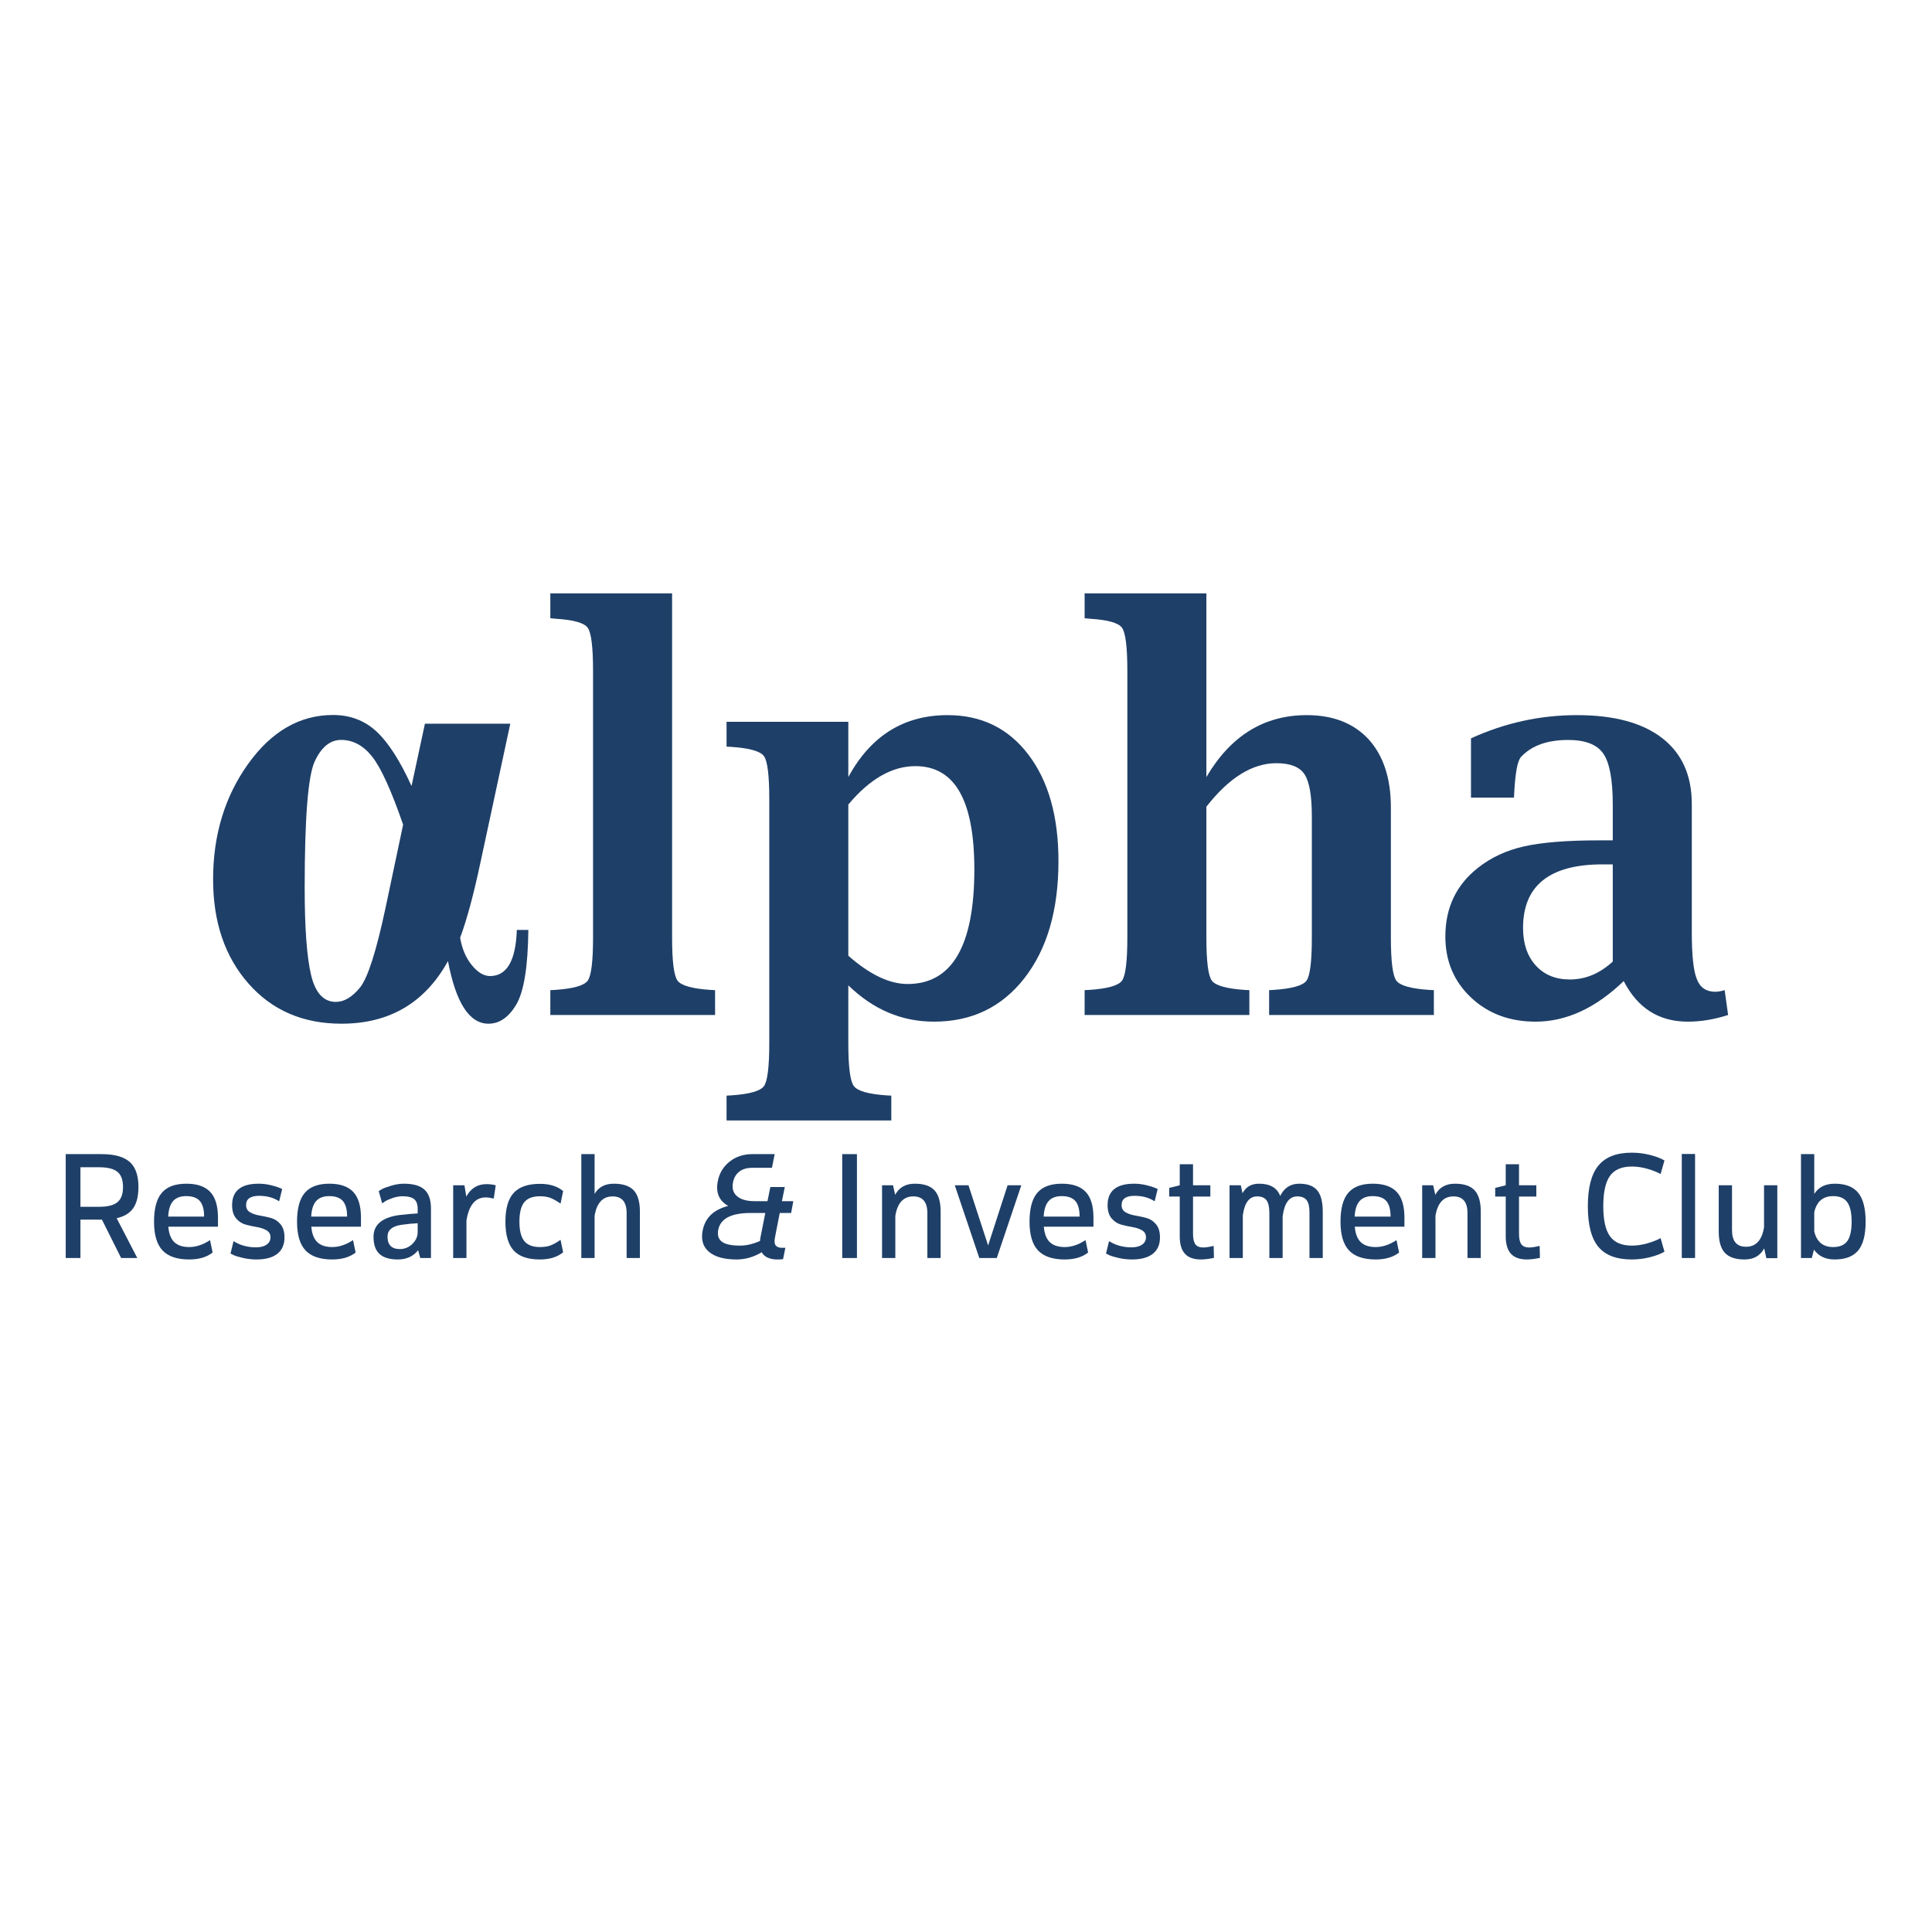
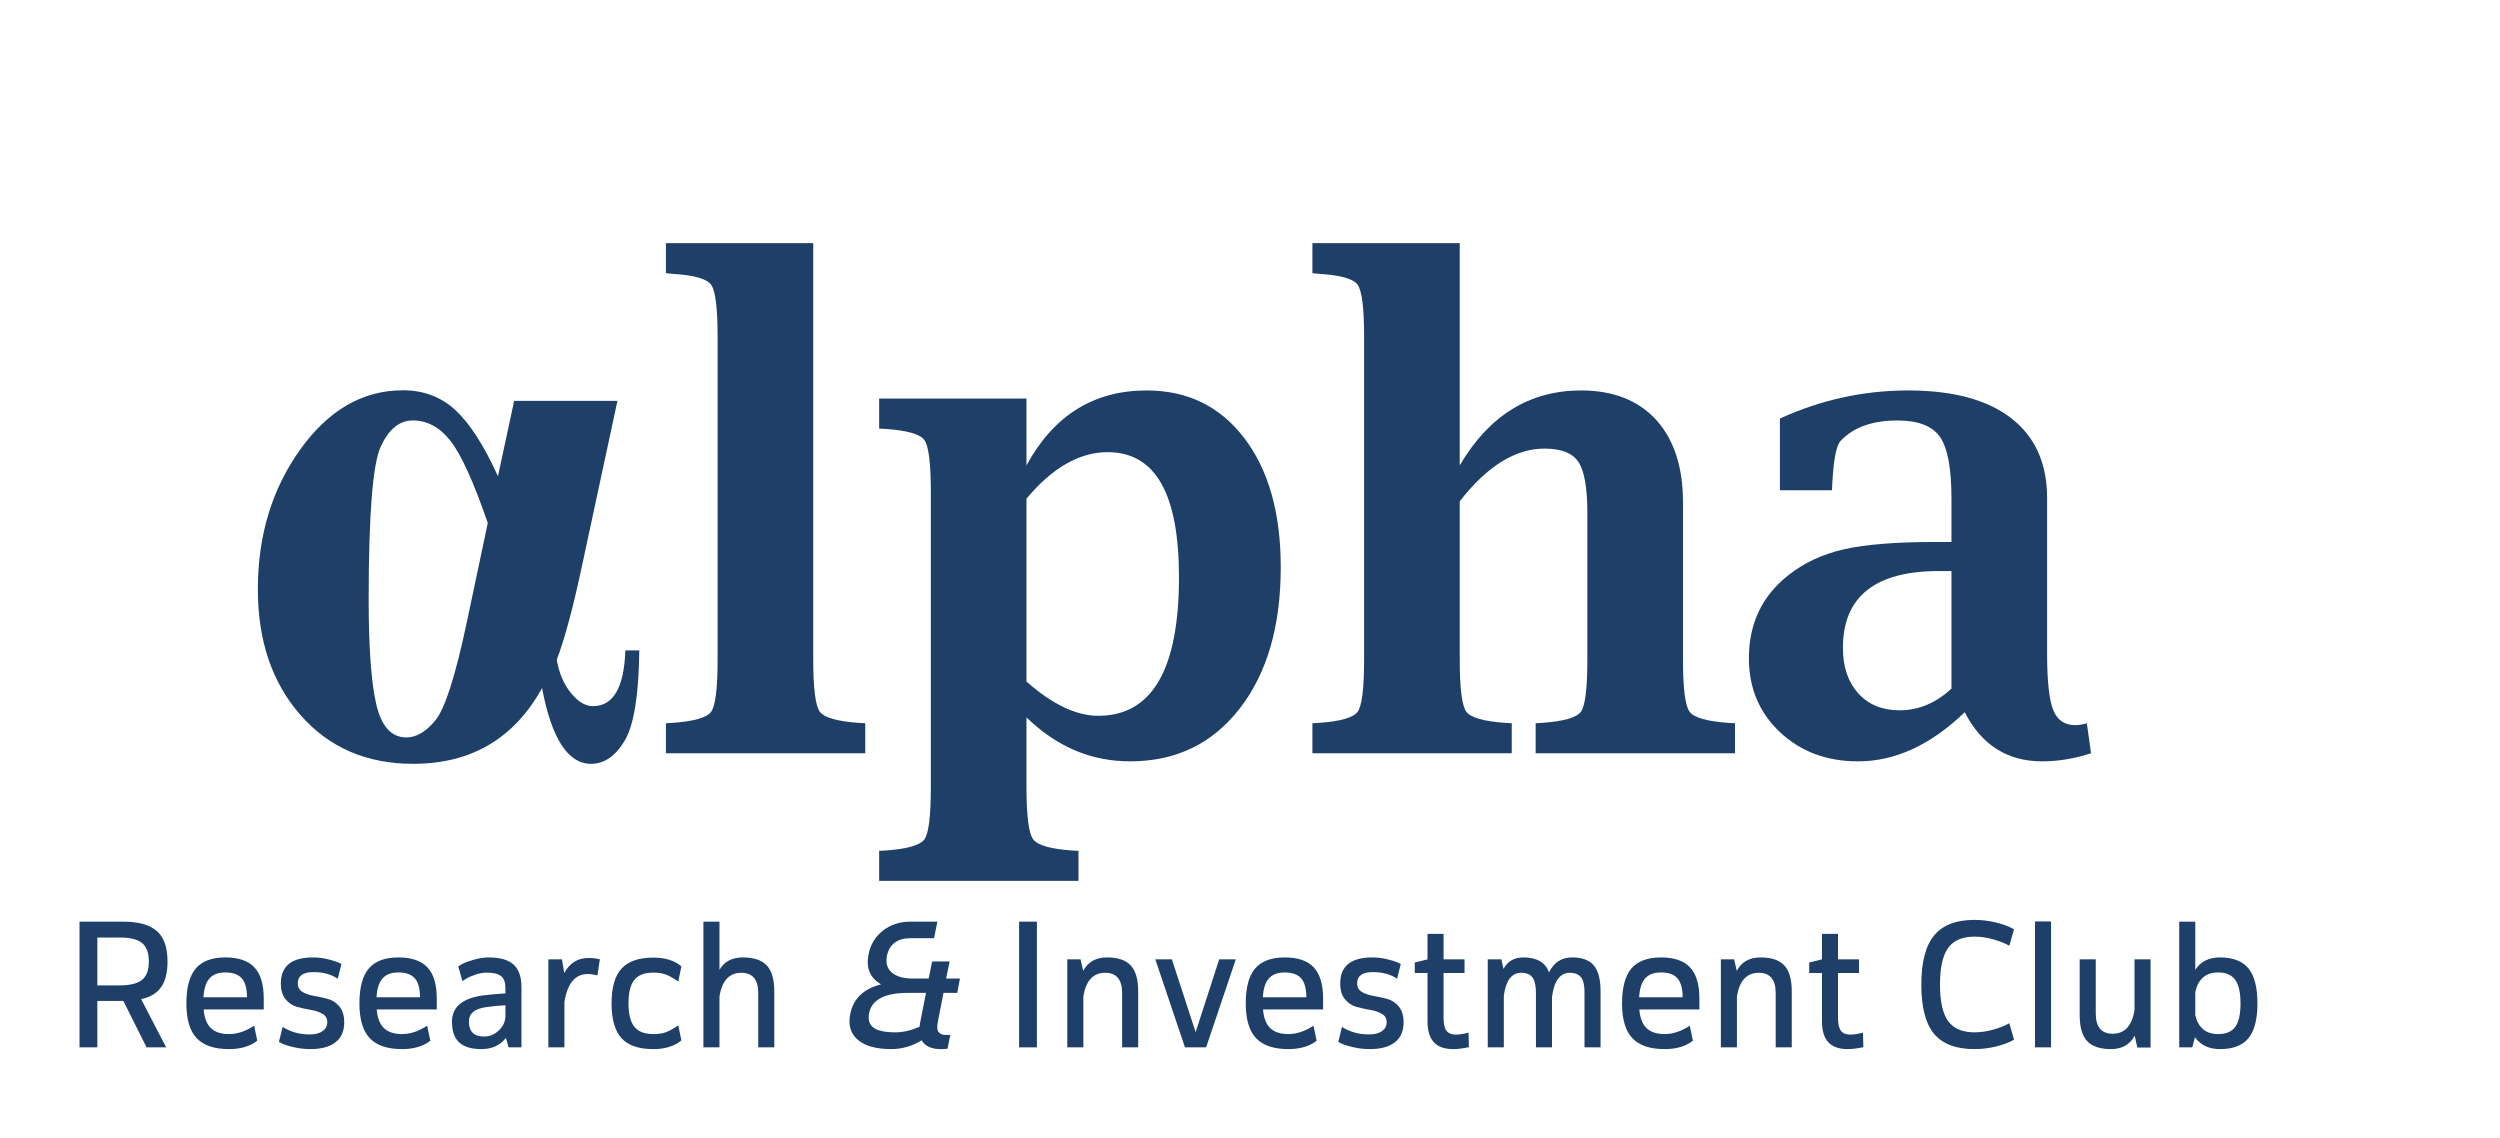
- <svg xmlns="http://www.w3.org/2000/svg" width="100%" height="100%" viewBox="0 0 2363 2363" version="1.1" xml:space="preserve" style="fill-rule:evenodd;clip-rule:evenodd;stroke-linejoin:round;stroke-miterlimit:2;">
+ <svg xmlns="http://www.w3.org/2000/svg" width="100%" height="100%" viewBox="0 480 2527 1150" version="1.1" xml:space="preserve" style="fill-rule:evenodd;clip-rule:evenodd;stroke-linejoin:round;stroke-miterlimit:2;">
  <g transform="matrix(6.415849,0,0,6.415849,-3224.282,-652.2425)">
    <path d="M583.555,239.627L599.827,239.627L594.185,265.875C592.839,272.209 591.533,277.059 590.266,280.424C590.622,282.523 591.364,284.265 592.493,285.65C593.621,287.036 594.779,287.729 595.967,287.729C599.173,287.729 600.876,284.799 601.074,278.94L603.271,278.94C603.192,285.947 602.43,290.678 600.985,293.133C599.54,295.587 597.768,296.815 595.67,296.815C592.027,296.815 589.454,292.836 587.95,284.878C583.555,292.836 576.785,296.815 567.64,296.815C560.316,296.815 554.407,294.261 549.913,289.154C545.42,284.047 543.173,277.435 543.173,269.319C543.173,260.847 545.4,253.503 549.854,247.288C554.308,241.072 559.702,237.964 566.037,237.964C569.283,237.964 572.034,239.003 574.291,241.082C576.548,243.16 578.785,246.634 581.002,251.504L583.555,239.627ZM579.398,258.868C577.142,252.335 575.172,248.01 573.489,245.892C571.807,243.774 569.837,242.715 567.581,242.715C565.482,242.715 563.8,244.091 562.533,246.842C561.266,249.594 560.632,257.621 560.632,270.923C560.632,278.564 561.038,284.096 561.85,287.521C562.661,290.945 564.235,292.658 566.571,292.658C568.155,292.658 569.689,291.747 571.173,289.926C572.658,288.105 574.291,282.998 576.073,274.605L579.398,258.868Z" style="fill:rgb(30,63,104);fill-rule:nonzero;" />
    <path d="M630.673,214.778L630.673,280.39C630.673,284.938 631.021,287.678 631.716,288.611C632.412,289.544 634.474,290.13 637.901,290.367L638.868,290.418L638.868,295.152L607.462,295.152L607.462,290.418L608.429,290.367C611.856,290.13 613.909,289.544 614.588,288.611C615.267,287.678 615.606,284.938 615.606,280.39L615.606,229.54C615.606,225.015 615.267,222.281 614.588,221.335C613.909,220.39 611.856,219.816 608.429,219.613L607.462,219.512L607.462,214.778L630.673,214.778Z" style="fill:rgb(30,63,104);fill-rule:nonzero;" />
    <path d="M664.268,289.502L664.268,300.497C664.268,305.01 664.616,307.742 665.311,308.692C666.007,309.642 668.069,310.236 671.496,310.473L672.463,310.524L672.463,315.258L641.057,315.258L641.057,310.524L642.024,310.473C645.451,310.236 647.504,309.65 648.183,308.717C648.862,307.784 649.201,305.044 649.201,300.497L649.201,254.023C649.201,249.476 648.862,246.736 648.183,245.803C647.504,244.87 645.451,244.284 642.024,244.047L641.057,243.996L641.057,239.262L664.268,239.262L664.268,249.799C666.406,245.862 669.053,242.91 672.209,240.942C675.365,238.974 679.029,237.99 683.203,237.99C689.651,237.99 694.783,240.501 698.601,245.523C702.419,250.545 704.328,257.315 704.328,265.833C704.328,275.131 702.173,282.554 697.863,288.102C693.553,293.65 687.801,296.424 680.607,296.424C677.519,296.424 674.618,295.848 671.903,294.694C669.188,293.54 666.643,291.809 664.268,289.502ZM664.268,283.852C666.304,285.65 668.264,286.999 670.147,287.898C672.03,288.798 673.838,289.247 675.568,289.247C679.81,289.247 682.991,287.423 685.112,283.775C687.233,280.128 688.294,274.673 688.294,267.411C688.294,260.827 687.36,255.898 685.494,252.624C683.628,249.349 680.811,247.712 677.044,247.712C674.839,247.712 672.667,248.323 670.529,249.544C668.391,250.766 666.304,252.598 664.268,255.042L664.268,283.852Z" style="fill:rgb(30,63,104);fill-rule:nonzero;" />
    <path d="M732.527,249.799C734.835,245.862 737.583,242.91 740.773,240.942C743.963,238.974 747.594,237.99 751.666,237.99C756.688,237.99 760.625,239.534 763.475,242.622C766.292,245.744 767.7,250.07 767.7,255.601L767.7,280.39C767.7,284.938 768.048,287.678 768.743,288.611C769.439,289.544 771.501,290.13 774.928,290.367L775.895,290.418L775.895,295.152L744.489,295.152L744.489,290.418L745.405,290.367C748.866,290.13 750.936,289.544 751.615,288.611C752.294,287.678 752.633,284.938 752.633,280.39L752.633,257.332C752.633,253.362 752.166,250.672 751.233,249.264C750.3,247.856 748.51,247.152 745.863,247.152C743.59,247.152 741.341,247.839 739.119,249.213C736.896,250.588 734.699,252.666 732.527,255.449L732.527,280.39C732.527,284.938 732.875,287.678 733.57,288.611C734.266,289.544 736.328,290.13 739.755,290.367L740.722,290.418L740.722,295.152L709.316,295.152L709.316,290.418L710.283,290.367C713.71,290.13 715.763,289.544 716.442,288.611C717.121,287.678 717.46,284.938 717.46,280.39L717.46,229.54C717.46,225.015 717.121,222.281 716.442,221.335C715.763,220.39 713.71,219.816 710.283,219.613L709.316,219.512L709.316,214.778L732.527,214.778L732.527,249.799Z" style="fill:rgb(30,63,104);fill-rule:nonzero;" />
    <path d="M812.086,288.687C809.405,291.266 806.665,293.201 803.865,294.49C801.066,295.78 798.207,296.424 795.289,296.424C790.334,296.424 786.228,294.889 782.97,291.818C779.713,288.747 778.084,284.87 778.084,280.187C778.084,274.723 780.154,270.363 784.294,267.105C786.771,265.137 789.706,263.771 793.1,263.008C796.493,262.244 801.278,261.862 807.454,261.862L809.999,261.862L809.999,255.092C809.999,250.308 809.397,247.05 808.192,245.319C806.987,243.589 804.756,242.723 801.499,242.723C797.528,242.723 794.542,243.792 792.54,245.93C791.861,246.609 791.42,248.882 791.216,252.751L791.166,253.718L782.97,253.718L782.97,242.418C789.418,239.466 796.154,237.99 803.178,237.99C810.237,237.99 815.649,239.449 819.416,242.367C823.183,245.285 825.066,249.476 825.066,254.94L825.066,279.474C825.066,283.818 825.388,286.77 826.033,288.331C826.644,289.926 827.815,290.724 829.545,290.724C830.054,290.724 830.648,290.622 831.327,290.418L831.989,295.152C829.376,296 826.814,296.424 824.302,296.424C821.554,296.424 819.161,295.78 817.125,294.49C815.089,293.201 813.41,291.266 812.086,288.687ZM809.999,284.972L809.999,266.443L808.014,266.443C802.992,266.443 799.216,267.453 796.688,269.472C794.16,271.491 792.896,274.52 792.896,278.558C792.896,281.544 793.702,283.928 795.314,285.71C796.926,287.491 799.089,288.382 801.804,288.382C803.331,288.382 804.773,288.094 806.131,287.517C807.488,286.94 808.777,286.091 809.999,284.972Z" style="fill:rgb(30,63,104);fill-rule:nonzero;" />
    <path d="M515.078,341.484L515.078,321.677L521.9,321.677C524.34,321.677 526.123,322.167 527.251,323.149C528.379,324.13 528.943,325.73 528.943,327.949C528.943,329.691 528.608,331.039 527.939,331.993C527.269,332.947 526.219,333.579 524.789,333.891L528.723,341.484L525.642,341.484L521.983,334.166L517.884,334.166L517.884,341.484L515.078,341.484ZM521.46,324.18L517.884,324.18L517.884,331.718L521.46,331.718C523.056,331.718 524.211,331.429 524.926,330.851C525.642,330.274 525.999,329.306 525.999,327.949C525.999,326.592 525.642,325.624 524.926,325.047C524.211,324.469 523.056,324.18 521.46,324.18Z" style="fill:rgb(30,63,104);fill-rule:nonzero;" />
    <path d="M538.076,327.316C540.13,327.316 541.648,327.839 542.629,328.884C543.61,329.93 544.101,331.562 544.101,333.781L544.101,335.514L534.637,335.514C534.747,336.853 535.128,337.834 535.779,338.458C536.43,339.081 537.379,339.393 538.626,339.393C539.928,339.393 541.249,338.953 542.588,338.072L543.083,340.438C541.964,341.319 540.479,341.759 538.626,341.759C536.315,341.759 534.619,341.186 533.537,340.039C532.455,338.893 531.914,337.064 531.914,334.551C531.914,332.039 532.409,330.205 533.399,329.049C534.39,327.894 535.949,327.316 538.076,327.316ZM534.61,333.588L541.46,333.588C541.46,332.231 541.189,331.241 540.648,330.617C540.107,329.994 539.241,329.682 538.049,329.682C536.948,329.682 536.118,329.994 535.559,330.617C535,331.241 534.683,332.231 534.61,333.588Z" style="fill:rgb(30,63,104);fill-rule:nonzero;" />
    <path d="M546.494,340.631L547.072,338.265C548.319,339.054 549.74,339.448 551.336,339.448C552.216,339.448 552.899,339.274 553.385,338.925C553.871,338.577 554.114,338.109 554.114,337.522C554.114,336.935 553.862,336.495 553.358,336.202C552.853,335.908 552.243,335.702 551.528,335.583C550.813,335.464 550.098,335.308 549.382,335.115C548.667,334.923 548.057,334.524 547.553,333.919C547.049,333.313 546.797,332.479 546.797,331.415C546.797,328.683 548.484,327.316 551.858,327.316C552.61,327.316 553.358,327.403 554.1,327.578C554.843,327.752 555.407,327.921 555.792,328.087L556.342,328.334L555.765,330.672C554.719,329.976 553.445,329.627 551.941,329.627C550.29,329.627 549.465,330.214 549.465,331.388C549.465,332.011 549.717,332.47 550.221,332.763C550.726,333.057 551.336,333.263 552.051,333.382C552.766,333.501 553.481,333.657 554.197,333.85C554.912,334.042 555.522,334.441 556.026,335.046C556.53,335.652 556.782,336.486 556.782,337.55C556.782,338.925 556.324,339.971 555.407,340.686C554.49,341.401 553.17,341.759 551.446,341.759C550.602,341.759 549.768,341.667 548.942,341.484C548.117,341.3 547.503,341.117 547.099,340.933L546.494,340.631Z" style="fill:rgb(30,63,104);fill-rule:nonzero;" />
    <path d="M565.338,327.316C567.392,327.316 568.91,327.839 569.891,328.884C570.872,329.93 571.362,331.562 571.362,333.781L571.362,335.514L561.899,335.514C562.009,336.853 562.39,337.834 563.041,338.458C563.692,339.081 564.641,339.393 565.888,339.393C567.19,339.393 568.511,338.953 569.849,338.072L570.345,340.438C569.226,341.319 567.74,341.759 565.888,341.759C563.577,341.759 561.881,341.186 560.799,340.039C559.717,338.893 559.176,337.064 559.176,334.551C559.176,332.039 559.671,330.205 560.661,329.049C561.652,327.894 563.21,327.316 565.338,327.316ZM561.872,333.588L568.722,333.588C568.722,332.231 568.451,331.241 567.91,330.617C567.369,329.994 566.502,329.682 565.31,329.682C564.21,329.682 563.38,329.994 562.821,330.617C562.261,331.241 561.945,332.231 561.872,333.588Z" style="fill:rgb(30,63,104);fill-rule:nonzero;" />
    <path d="M578.377,341.759C576.819,341.759 575.659,341.41 574.897,340.713C574.136,340.016 573.756,338.925 573.756,337.44C573.756,335.111 575.416,333.726 578.735,333.286C580.221,333.121 581.367,333.02 582.174,332.983L582.174,332.213C582.192,331.314 581.977,330.672 581.527,330.287C581.078,329.902 580.331,329.71 579.285,329.71C578.68,329.71 578.056,329.82 577.415,330.04C576.773,330.26 576.277,330.48 575.929,330.7L575.406,331.058L574.746,328.719C574.911,328.609 575.136,328.476 575.42,328.32C575.704,328.164 576.268,327.958 577.112,327.701C577.956,327.445 578.763,327.316 579.533,327.316C581.33,327.316 582.641,327.692 583.467,328.444C584.292,329.196 584.705,330.388 584.705,332.02L584.705,341.484L582.669,341.484L582.256,339.998C581.339,341.172 580.046,341.759 578.377,341.759ZM576.424,337.412C576.424,338.989 577.213,339.778 578.79,339.778C579.707,339.778 580.505,339.443 581.183,338.774C581.862,338.105 582.192,337.339 582.174,336.477L582.174,334.854C581.257,334.891 580.221,334.991 579.065,335.156C577.305,335.413 576.424,336.165 576.424,337.412Z" style="fill:rgb(30,63,104);fill-rule:nonzero;" />
    <path d="M591.472,341.484L588.941,341.484L588.941,327.619L591.087,327.619L591.444,329.765C592.306,328.187 593.59,327.399 595.296,327.399C595.901,327.399 596.488,327.472 597.056,327.619L596.671,330.15C596.084,330.003 595.571,329.93 595.131,329.93C593.168,329.93 591.949,331.397 591.472,334.331L591.472,341.484Z" style="fill:rgb(30,63,104);fill-rule:nonzero;" />
    <path d="M605.447,341.759C603.173,341.759 601.513,341.186 600.467,340.039C599.422,338.893 598.899,337.064 598.899,334.551C598.899,332.039 599.427,330.209 600.481,329.063C601.536,327.917 603.2,327.344 605.474,327.344C607.345,327.344 608.821,327.802 609.903,328.719L609.408,331.113C608.693,330.617 608.065,330.26 607.524,330.04C606.983,329.82 606.299,329.71 605.474,329.71C604.099,329.71 603.104,330.09 602.489,330.851C601.875,331.612 601.568,332.846 601.568,334.551C601.568,336.239 601.875,337.467 602.489,338.238C603.104,339.008 604.099,339.393 605.474,339.393C606.299,339.393 606.983,339.287 607.524,339.077C608.065,338.866 608.693,338.513 609.408,338.017L609.903,340.383C608.821,341.3 607.336,341.759 605.447,341.759Z" style="fill:rgb(30,63,104);fill-rule:nonzero;" />
    <path d="M613.369,321.677L615.9,321.677L615.9,329.269C616.652,327.967 617.872,327.316 619.559,327.316C621.301,327.316 622.567,327.738 623.355,328.582C624.144,329.425 624.538,330.782 624.538,332.653L624.538,341.484L622.007,341.484L622.007,332.928C622.007,330.801 621.118,329.737 619.339,329.737C617.45,329.737 616.304,330.975 615.9,333.451L615.9,341.484L613.369,341.484L613.369,321.677Z" style="fill:rgb(30,63,104);fill-rule:nonzero;" />
    <path d="M642.97,341.759C640.604,341.759 638.848,341.273 637.702,340.301C636.555,339.329 636.156,337.972 636.505,336.229C636.982,333.809 638.605,332.25 641.374,331.553C639.613,330.562 638.953,328.985 639.393,326.821C639.687,325.299 640.434,324.061 641.635,323.107C642.837,322.154 644.29,321.677 645.996,321.677L650.232,321.677L649.709,324.29L645.913,324.29C644.923,324.29 644.116,324.529 643.492,325.005C642.869,325.482 642.465,326.17 642.282,327.069C642.062,328.187 642.319,329.063 643.052,329.696C643.786,330.329 644.895,330.645 646.381,330.645L648.857,330.645L649.407,327.949L652.158,327.949L651.608,330.645L653.781,330.645L653.368,332.901L651.195,332.901L650.315,337.412C650.223,337.834 650.191,338.187 650.218,338.471C650.246,338.756 650.319,338.967 650.438,339.104C650.558,339.242 650.709,339.347 650.892,339.42C651.076,339.494 651.287,339.53 651.525,339.53L652.268,339.53L651.828,341.704C649.755,341.942 648.398,341.502 647.756,340.383C646.234,341.3 644.638,341.759 642.97,341.759ZM639.476,336.092C639.274,337.1 639.499,337.857 640.15,338.361C640.801,338.866 641.961,339.118 643.63,339.118C644.822,339.118 646.087,338.824 647.426,338.238C647.444,338.109 647.472,337.898 647.509,337.605L648.444,332.901L645.61,332.901C641.943,332.901 639.898,333.964 639.476,336.092Z" style="fill:rgb(30,63,104);fill-rule:nonzero;" />
    <rect x="663.106" y="321.677" width="2.806" height="19.807" style="fill:rgb(30,63,104);fill-rule:nonzero;" />
    <path d="M670.699,327.619L672.79,327.619L673.202,329.435C673.954,328.022 675.201,327.316 676.944,327.316C678.668,327.316 679.919,327.738 680.699,328.582C681.478,329.425 681.868,330.782 681.868,332.653L681.868,341.484L679.337,341.484L679.337,332.928C679.337,330.801 678.448,329.737 676.669,329.737C674.78,329.737 673.633,330.975 673.23,333.451L673.23,341.484L670.699,341.484L670.699,327.619Z" style="fill:rgb(30,63,104);fill-rule:nonzero;" />
    <path d="M689.24,341.484L684.564,327.619L687.177,327.619L690.919,339.09L694.632,327.619L697.246,327.619L692.569,341.484L689.24,341.484Z" style="fill:rgb(30,63,104);fill-rule:nonzero;" />
    <path d="M704.976,327.316C707.03,327.316 708.548,327.839 709.529,328.884C710.51,329.93 711,331.562 711,333.781L711,335.514L701.537,335.514C701.647,336.853 702.028,337.834 702.679,338.458C703.33,339.081 704.279,339.393 705.526,339.393C706.828,339.393 708.149,338.953 709.487,338.072L709.983,340.438C708.864,341.319 707.378,341.759 705.526,341.759C703.215,341.759 701.519,341.186 700.437,340.039C699.355,338.893 698.814,337.064 698.814,334.551C698.814,332.039 699.309,330.205 700.299,329.049C701.29,327.894 702.848,327.316 704.976,327.316ZM701.51,333.588L708.36,333.588C708.36,332.231 708.089,331.241 707.548,330.617C707.007,329.994 706.14,329.682 704.948,329.682C703.848,329.682 703.018,329.994 702.459,330.617C701.899,331.241 701.583,332.231 701.51,333.588Z" style="fill:rgb(30,63,104);fill-rule:nonzero;" />
    <path d="M713.394,340.631L713.971,338.265C715.219,339.054 716.64,339.448 718.235,339.448C719.116,339.448 719.799,339.274 720.285,338.925C720.771,338.577 721.014,338.109 721.014,337.522C721.014,336.935 720.762,336.495 720.257,336.202C719.753,335.908 719.143,335.702 718.428,335.583C717.713,335.464 716.998,335.308 716.282,335.115C715.567,334.923 714.957,334.524 714.453,333.919C713.949,333.313 713.696,332.479 713.696,331.415C713.696,328.683 715.384,327.316 718.758,327.316C719.51,327.316 720.257,327.403 721,327.578C721.743,327.752 722.307,327.921 722.692,328.087L723.242,328.334L722.664,330.672C721.619,329.976 720.345,329.627 718.841,329.627C717.19,329.627 716.365,330.214 716.365,331.388C716.365,332.011 716.617,332.47 717.121,332.763C717.626,333.057 718.235,333.263 718.951,333.382C719.666,333.501 720.381,333.657 721.096,333.85C721.812,334.042 722.421,334.441 722.926,335.046C723.43,335.652 723.682,336.486 723.682,337.55C723.682,338.925 723.224,339.971 722.307,340.686C721.39,341.401 720.069,341.759 718.345,341.759C717.502,341.759 716.667,341.667 715.842,341.484C715.017,341.3 714.402,341.117 713.999,340.933L713.394,340.631Z" style="fill:rgb(30,63,104);fill-rule:nonzero;" />
    <path d="M725.443,328.114L727.451,327.619L727.451,323.603L729.982,323.603L729.982,327.619L733.283,327.619L733.283,329.765L729.982,329.765L729.982,336.862C729.982,337.797 730.133,338.467 730.436,338.87C730.738,339.274 731.238,339.475 731.935,339.475C732.412,339.475 733.072,339.375 733.916,339.173L733.971,341.456C732.999,341.658 732.174,341.759 731.495,341.759C730.12,341.759 729.102,341.397 728.441,340.672C727.781,339.948 727.451,338.843 727.451,337.357L727.451,329.765L725.443,329.765L725.443,328.114Z" style="fill:rgb(30,63,104);fill-rule:nonzero;" />
    <path d="M739.473,341.484L736.942,341.484L736.942,327.619L739.088,327.619L739.418,329.132C740.06,327.921 741.105,327.316 742.554,327.316C744.663,327.316 746.011,328.096 746.598,329.655C747.368,328.096 748.578,327.316 750.229,327.316C751.806,327.316 752.948,327.738 753.654,328.582C754.36,329.425 754.713,330.782 754.713,332.653L754.713,341.484L752.182,341.484L752.182,332.928C752.2,331.791 752.026,330.975 751.659,330.48C751.293,329.985 750.697,329.737 749.871,329.737C748.331,329.737 747.395,331.003 747.065,333.533L747.065,341.484L744.534,341.484L744.534,332.928C744.534,331.791 744.356,330.975 743.998,330.48C743.64,329.985 743.04,329.737 742.196,329.737C740.711,329.737 739.803,330.938 739.473,333.341L739.473,341.484Z" style="fill:rgb(30,63,104);fill-rule:nonzero;" />
    <path d="M764.259,327.316C766.313,327.316 767.83,327.839 768.812,328.884C769.793,329.93 770.283,331.562 770.283,333.781L770.283,335.514L760.82,335.514C760.93,336.853 761.311,337.834 761.962,338.458C762.613,339.081 763.562,339.393 764.809,339.393C766.111,339.393 767.432,338.953 768.77,338.072L769.265,340.438C768.147,341.319 766.661,341.759 764.809,341.759C762.498,341.759 760.802,341.186 759.72,340.039C758.638,338.893 758.097,337.064 758.097,334.551C758.097,332.039 758.592,330.205 759.582,329.049C760.572,327.894 762.131,327.316 764.259,327.316ZM760.793,333.588L767.642,333.588C767.642,332.231 767.372,331.241 766.831,330.617C766.29,329.994 765.423,329.682 764.231,329.682C763.131,329.682 762.301,329.994 761.742,330.617C761.182,331.241 760.866,332.231 760.793,333.588Z" style="fill:rgb(30,63,104);fill-rule:nonzero;" />
    <path d="M773.667,327.619L775.758,327.619L776.17,329.435C776.922,328.022 778.169,327.316 779.912,327.316C781.636,327.316 782.887,327.738 783.667,328.582C784.446,329.425 784.836,330.782 784.836,332.653L784.836,341.484L782.305,341.484L782.305,332.928C782.305,330.801 781.415,329.737 779.637,329.737C777.748,329.737 776.601,330.975 776.198,333.451L776.198,341.484L773.667,341.484L773.667,327.619Z" style="fill:rgb(30,63,104);fill-rule:nonzero;" />
    <path d="M787.587,328.114L789.595,327.619L789.595,323.603L792.126,323.603L792.126,327.619L795.427,327.619L795.427,329.765L792.126,329.765L792.126,336.862C792.126,337.797 792.277,338.467 792.58,338.87C792.882,339.274 793.382,339.475 794.079,339.475C794.556,339.475 795.216,339.375 796.06,339.173L796.115,341.456C795.143,341.658 794.317,341.759 793.639,341.759C792.263,341.759 791.246,341.397 790.585,340.672C789.925,339.948 789.595,338.843 789.595,337.357L789.595,329.765L787.587,329.765L787.587,328.114Z" style="fill:rgb(30,63,104);fill-rule:nonzero;" />
    <path d="M813.611,321.402C814.784,321.402 815.94,321.544 817.077,321.828C818.214,322.112 819.14,322.465 819.855,322.887L819.113,325.473C818.471,325.106 817.641,324.776 816.623,324.483C815.605,324.189 814.61,324.043 813.638,324.043C811.713,324.043 810.323,324.634 809.471,325.817C808.618,327 808.191,328.93 808.191,331.608C808.191,334.249 808.618,336.161 809.471,337.343C810.323,338.526 811.713,339.118 813.638,339.118C814.61,339.118 815.605,338.971 816.623,338.678C817.641,338.384 818.471,338.054 819.113,337.687L819.855,340.273C819.14,340.695 818.214,341.048 817.077,341.332C815.94,341.617 814.784,341.759 813.611,341.759C810.713,341.759 808.595,340.956 807.256,339.352C805.917,337.747 805.248,335.166 805.248,331.608C805.248,328.068 805.922,325.482 807.27,323.85C808.618,322.218 810.731,321.402 813.611,321.402Z" style="fill:rgb(30,63,104);fill-rule:nonzero;" />
    <rect x="823.157" y="321.649" width="2.531" height="19.834" style="fill:rgb(30,63,104);fill-rule:nonzero;" />
    <path d="M830.199,336.422L830.199,327.619L832.73,327.619L832.73,336.147C832.73,338.274 833.619,339.338 835.398,339.338C837.287,339.338 838.433,338.1 838.837,335.624L838.837,327.619L841.368,327.619L841.368,341.511L839.277,341.511L838.864,339.641C838.112,341.053 836.865,341.759 835.123,341.759C833.399,341.759 832.148,341.337 831.368,340.493C830.589,339.65 830.199,338.293 830.199,336.422Z" style="fill:rgb(30,63,104);fill-rule:nonzero;" />
    <path d="M847.943,341.484L845.879,341.484L845.879,321.677L848.41,321.677L848.41,329.269C849.235,327.967 850.538,327.316 852.317,327.316C854.352,327.316 855.842,327.894 856.787,329.049C857.731,330.205 858.204,332.039 858.204,334.551C858.204,337.064 857.731,338.893 856.787,340.039C855.842,341.186 854.352,341.759 852.317,341.759C850.556,341.759 849.235,341.135 848.355,339.888L847.943,341.484ZM848.41,332.763L848.41,336.422C848.887,338.403 850.088,339.393 852.014,339.393C853.261,339.393 854.16,339.012 854.71,338.251C855.26,337.49 855.535,336.257 855.535,334.551C855.535,332.846 855.255,331.608 854.696,330.837C854.137,330.067 853.243,329.682 852.014,329.682C850.07,329.682 848.869,330.709 848.41,332.763Z" style="fill:rgb(30,63,104);fill-rule:nonzero;" />
  </g>
</svg>
